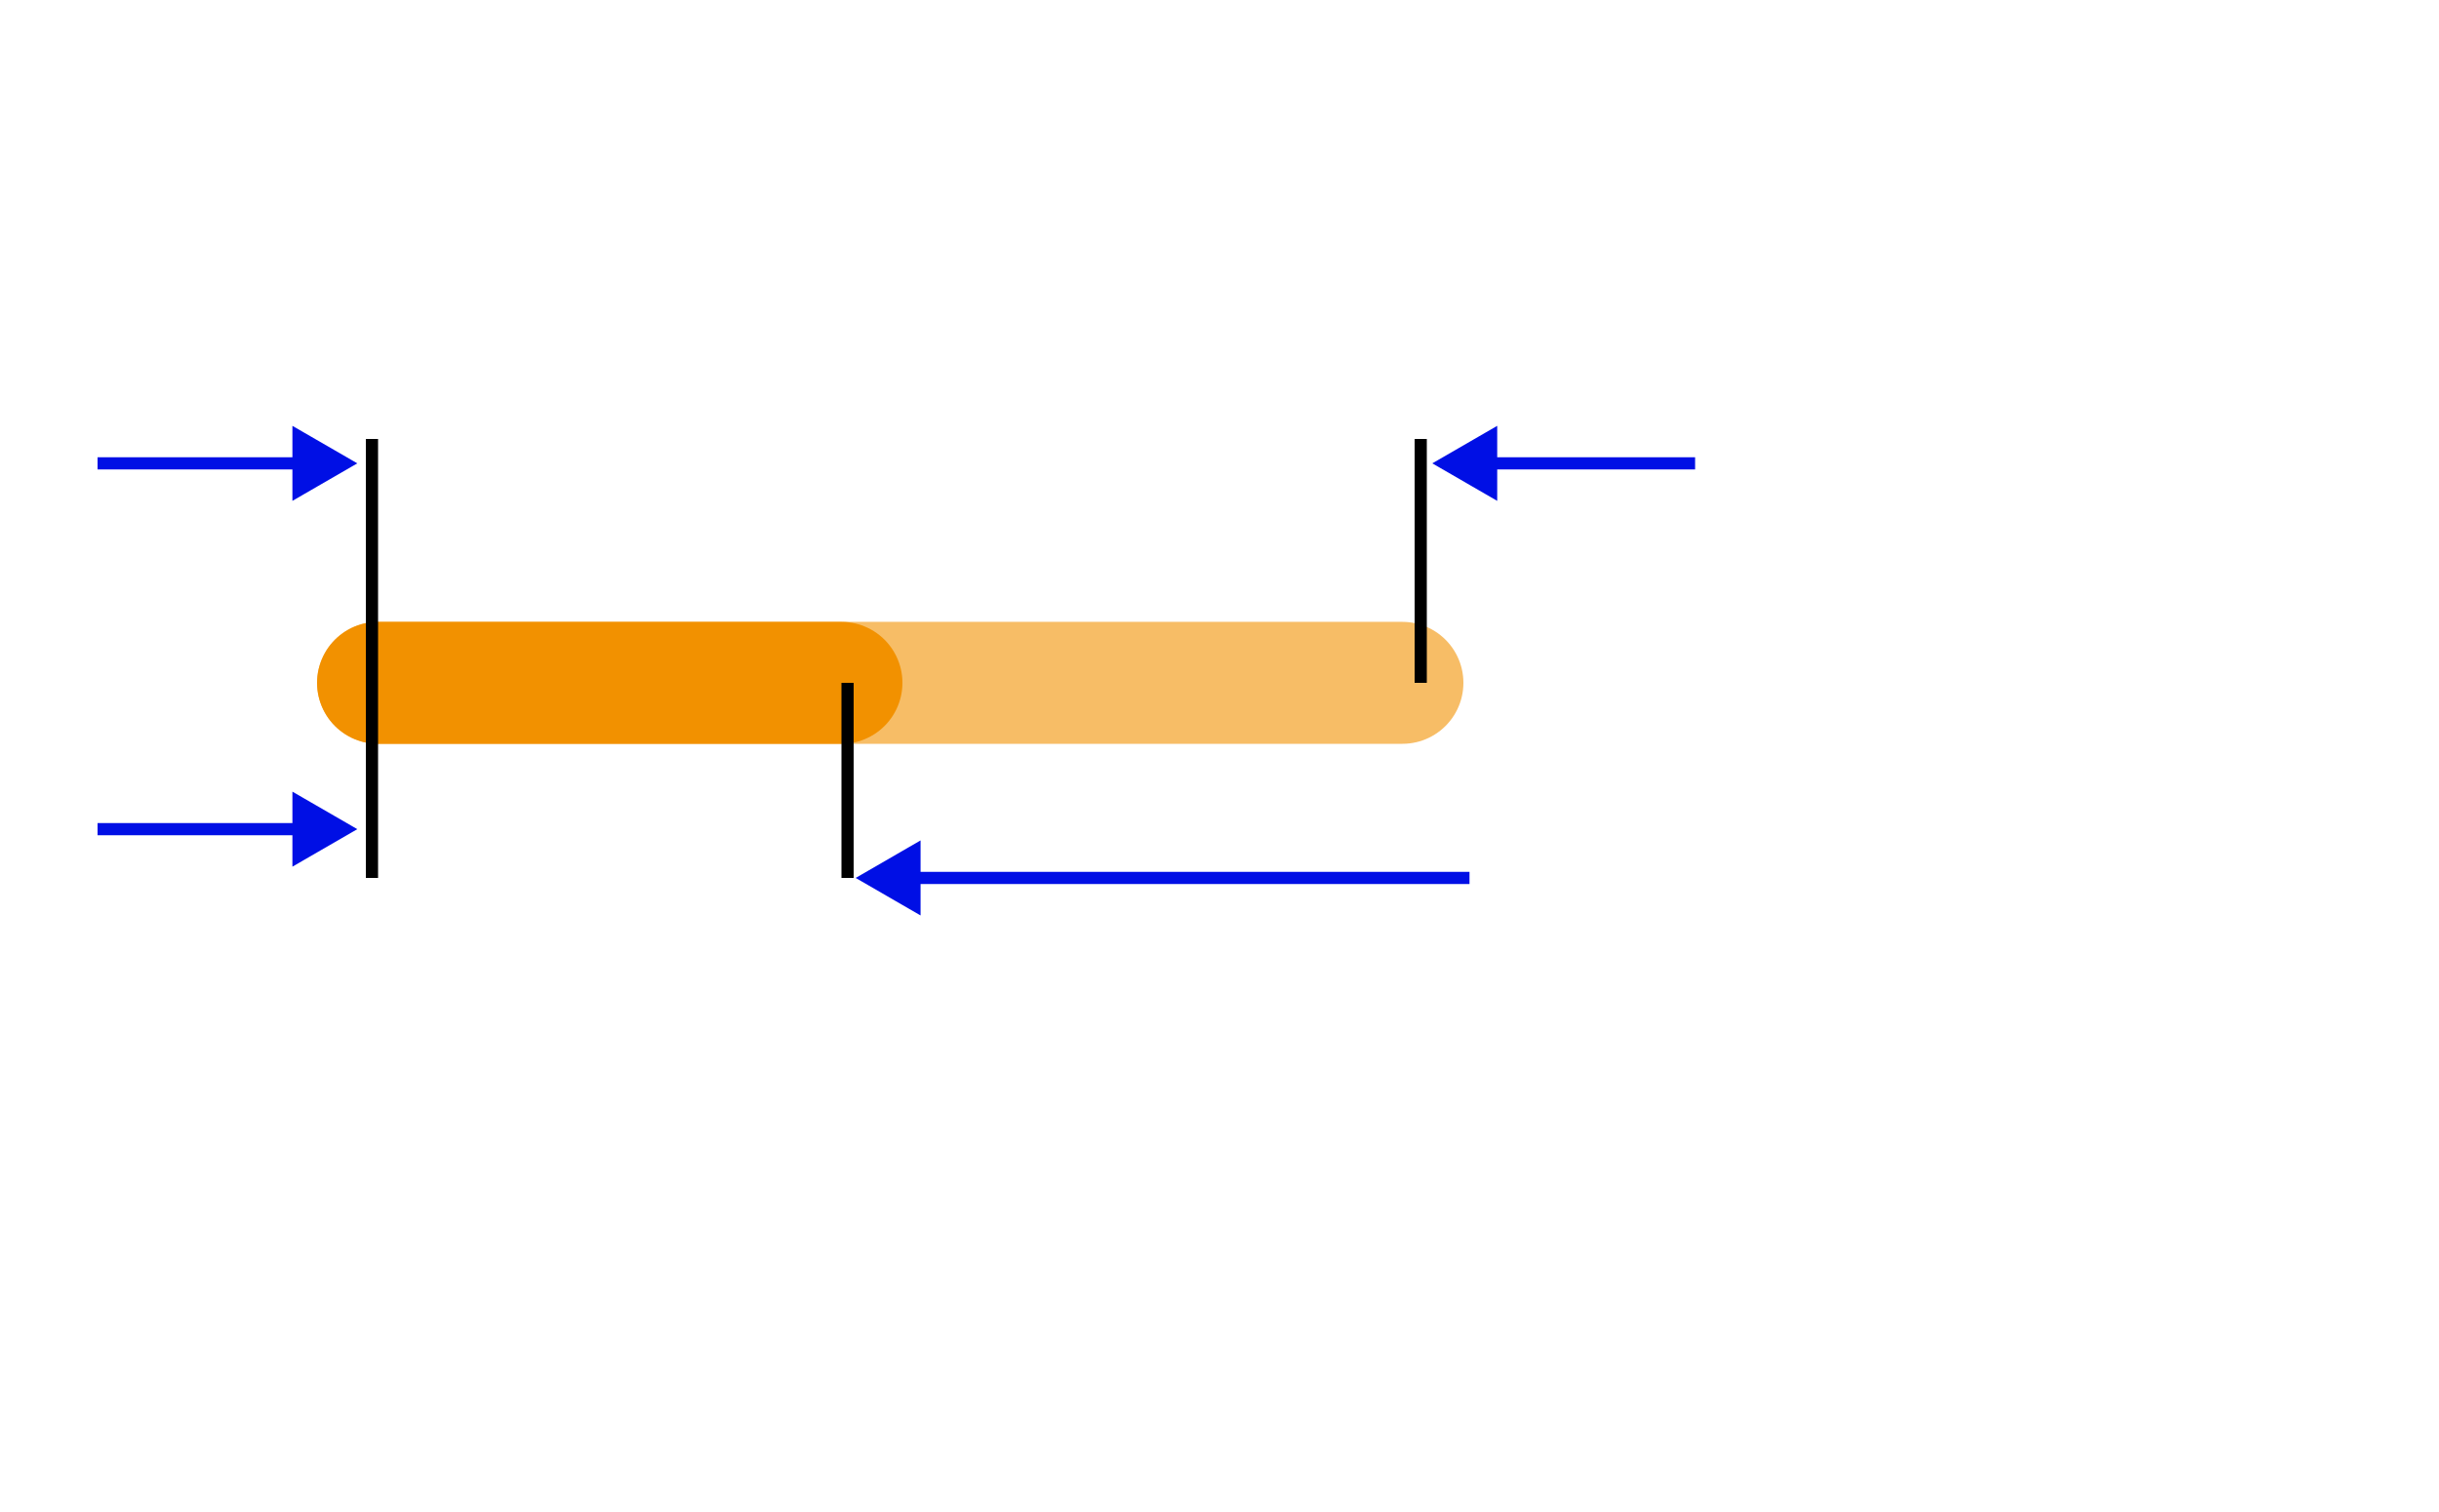
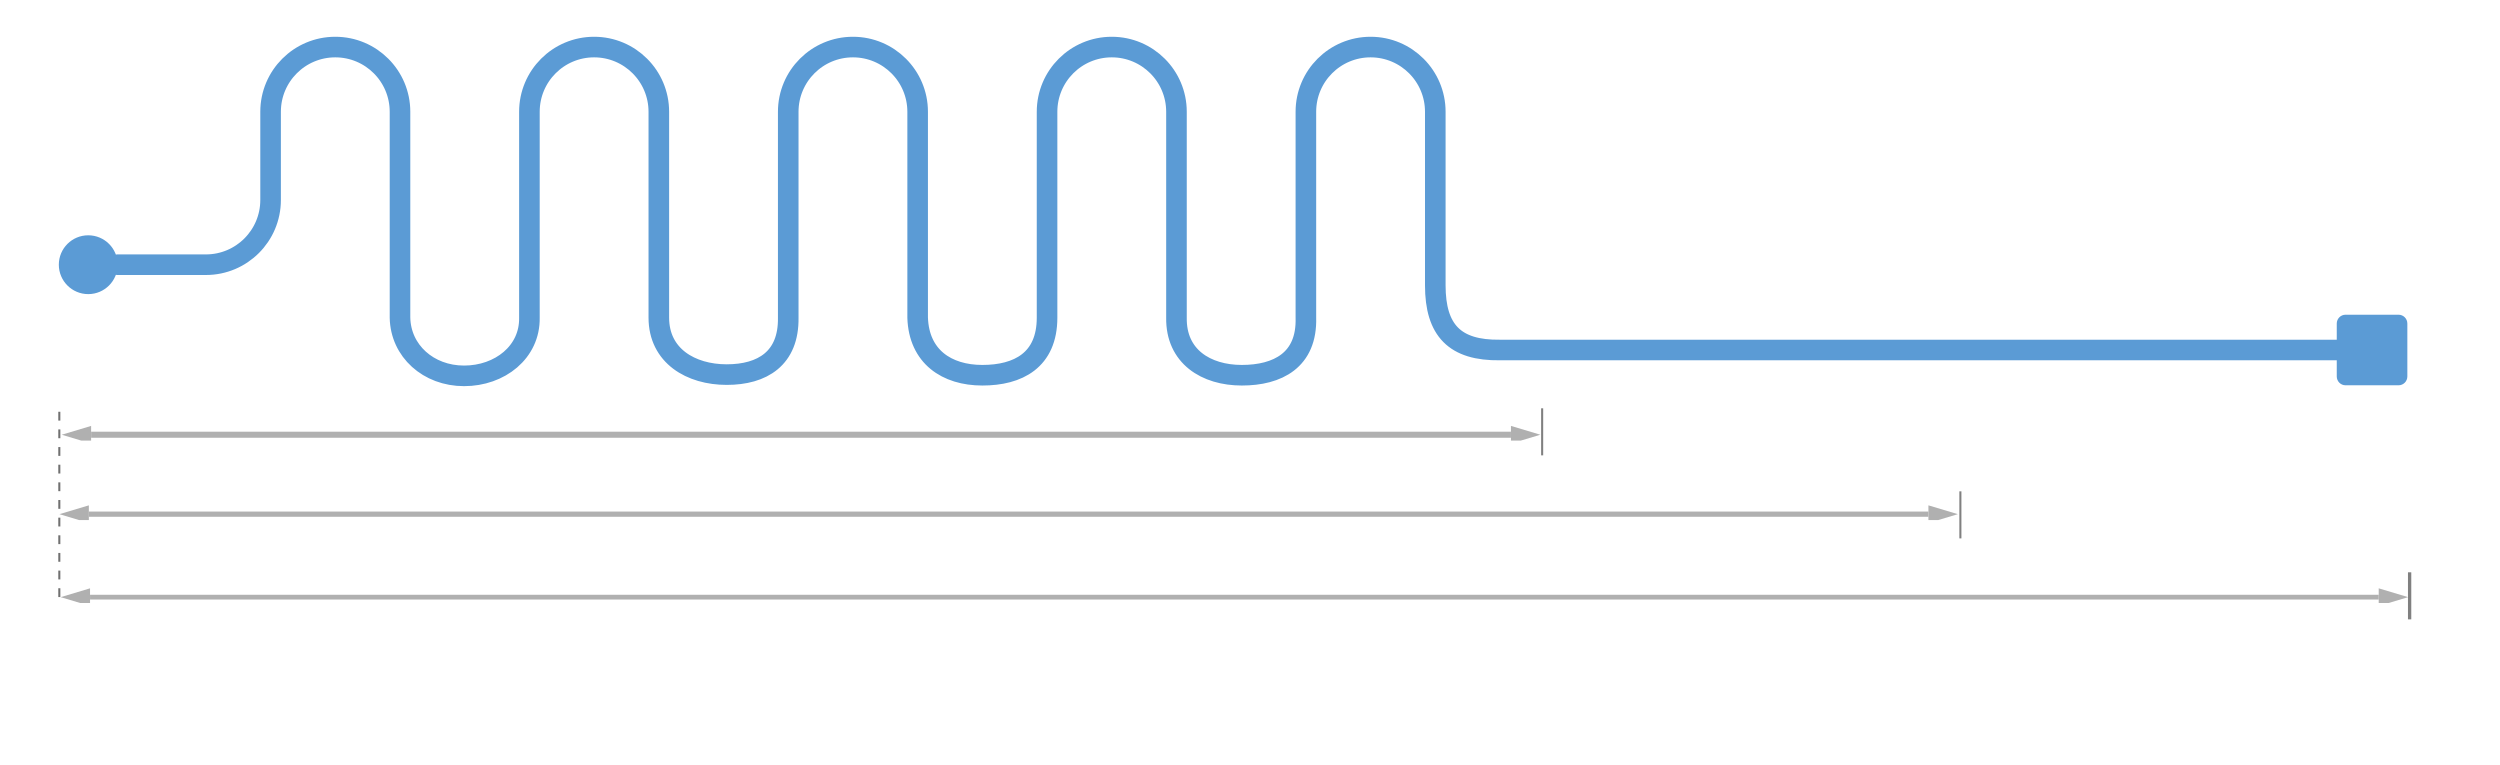
- <svg xmlns="http://www.w3.org/2000/svg" width="400" height="248" viewBox="0 0 105.833 65.617" version="1.1" id="svg5" xml:space="preserve">
+ <svg xmlns="http://www.w3.org/2000/svg" width="850" height="260" viewBox="0 0 850 260" version="1.1" id="svg14">
  <defs id="defs2">
-     <marker style="overflow:visible" id="TriangleStart" refX="0" refY="0" orient="auto-start-reverse" markerWidth="5.324" markerHeight="6.155" viewBox="0 0 5.324 6.155" preserveAspectRatio="xMidYMid">
-       <path transform="scale(0.5)" style="fill:context-stroke;fill-rule:evenodd;stroke:context-stroke;stroke-width:1pt" d="M 5.77,0 -2.88,5 V -5 Z" id="path135" />
+     <marker id="ah-start" markerWidth="10" markerHeight="6" refX="0" refY="4" orient="auto" markerUnits="userSpaceOnUse" viewBox="0 0 10 6" preserveAspectRatio="xMidYMid">
+       <polygon points="0,1 10,4 0,7" fill="#B0B0B0" id="polygon1" />
+     </marker>
+     <marker id="ah-end" markerWidth="10" markerHeight="6" refX="10" refY="4" orient="auto" markerUnits="userSpaceOnUse" viewBox="0 0 10 6" preserveAspectRatio="xMidYMid">
+       <polygon points="10,1 0,4 10,7" fill="#B0B0B0" id="polygon2" />
    </marker>
  </defs>
-   <g id="layer2" style="display:inline" transform="translate(-19.04996,-8.466662)">
-     <path style="opacity:0.598;fill:none;stroke:#f29100;stroke-width:5.292;stroke-linecap:round;stroke-linejoin:miter;stroke-dasharray:none;stroke-opacity:1" d="M 79.904,38.1 H 35.454" id="path18328" />
-     <path style="opacity:1;fill:none;stroke:#f29100;stroke-width:5.292;stroke-linecap:round;stroke-linejoin:miter;stroke-dasharray:none;stroke-opacity:1" d="M 55.562,38.1 H 35.454" id="path19961" />
-   </g>
-   <g id="layer4" transform="translate(3.174997,-2.116666)" style="display:inline">
-     <path style="display:inline;opacity:1;fill:none;stroke:#000fe5;stroke-width:0.529;stroke-linecap:butt;stroke-linejoin:miter;stroke-dasharray:none;stroke-opacity:1;marker-end:url(#TriangleStart)" d="M 60.59,40.217 H 35.832" id="path19963" />
-     <path style="display:inline;fill:none;stroke:#000000;stroke-width:0.529;stroke-linecap:butt;stroke-linejoin:miter;stroke-dasharray:none;stroke-opacity:1" d="M 58.473,31.75 V 21.167" id="path20777" />
-     <path style="display:inline;fill:none;stroke:#000000;stroke-width:0.529;stroke-linecap:butt;stroke-linejoin:miter;stroke-dasharray:none;stroke-opacity:1" d="M 12.965,40.217 V 21.167" id="path3302" />
-     <path style="display:inline;fill:none;stroke:#000000;stroke-width:0.529;stroke-linecap:butt;stroke-linejoin:miter;stroke-dasharray:none;stroke-opacity:1" d="M 33.602,40.217 V 31.75" id="path4042" />
-     <path style="display:inline;opacity:1;fill:none;stroke:#000fe5;stroke-width:0.529;stroke-linecap:butt;stroke-linejoin:miter;stroke-dasharray:none;stroke-opacity:1;marker-end:url(#TriangleStart)" d="m 70.379,22.225 h -9.525" id="path4046" />
-     <path style="display:inline;opacity:1;fill:none;stroke:#000fe5;stroke-width:0.529;stroke-linecap:butt;stroke-linejoin:miter;stroke-dasharray:none;stroke-opacity:1;marker-end:url(#TriangleStart)" d="m 1.058,22.225 9.393,0" id="path4048" />
-     <path style="display:inline;opacity:1;fill:none;stroke:#000fe5;stroke-width:0.529;stroke-linecap:butt;stroke-linejoin:miter;stroke-dasharray:none;stroke-opacity:1;marker-end:url(#TriangleStart)" d="m 1.058,38.1 9.393,0" id="path4050" />
-   </g>
+   <circle cx="30" cy="90" r="10" fill="#5b9bd5" id="circle2" />
+   <rect x="794.497" y="107" width="24" height="24" rx="3" fill="#5b9bd5" id="rect3" />
+   <path d="M 40,90 H 70 C 82.15,90 92,80.15 92,68 V 38 c 0,-12.15 9.85,-22 22,-22 12.15,0 22,9.85 22,22 v 70 c 0.213,11.304 9.637,19.791 21.787,19.791 12.15,0 22.426,-8.061 22.213,-19.791 V 38 c 0,-12.15 9.85,-22 22,-22 12.15,0 22,9.85 22,22 v 70 c 0,13.009 10.916,19.364 23.066,19.364 12.15,0 21.147,-5.502 20.934,-19.364 V 38 c 0,-12.15 9.85,-22 22,-22 12.15,0 22,9.85 22,22 v 70 c 0.426,13.223 9.85,19.578 22,19.578 12.15,0 22,-5.076 22,-19.578 V 38 c 0,-12.15 9.85,-22 22,-22 12.15,0 22,9.85 22,22 v 70 c -0.213,13.223 10.063,19.578 22.213,19.578 12.15,0 22.213,-5.076 21.787,-19.578 V 38 c 0,-12.15 9.85,-22 22,-22 12.15,0 22,9.85 22,22 v 59 c -0.003,15.352 6.648,22.216 22,22 h 285" stroke="#5b9bd5" stroke-width="7" fill="none" stroke-linecap="round" stroke-linejoin="round" id="path4" />
+   <line x1="20.169" y1="140" x2="20.169" y2="204.446" stroke="#707070" stroke-width="0.7" stroke-dasharray="3, 3" id="line5" />
+   <line x1="524.331" y1="138.821" x2="524.331" y2="154.821" stroke="#808080" stroke-width="0.7" id="line6" />
+   <line x1="30.978" y1="147.807" x2="513.721" y2="147.807" stroke="#b0b0b0" stroke-width="2.064" marker-start="url(#ah-start)" marker-end="url(#ah-end)" id="line7" style="marker-start:url(#ah-end);marker-end:url(#ah-start)" />
+   <line x1="666.531" y1="167.055" x2="666.531" y2="183.055" stroke="#808080" stroke-width="0.7" id="line8" />
+   <line x1="30.207" y1="174.817" x2="655.662" y2="174.817" stroke="#b0b0b0" stroke-width="1.778" marker-start="url(#ah-start)" marker-end="url(#ah-end)" id="line9" style="marker-start:url(#ah-end);marker-end:url(#ah-start)" />
+   <line x1="819.271" y1="194.583" x2="819.271" y2="210.583" stroke="#808080" stroke-width="0.7" id="line10" style="stroke-width:1.123;stroke-dasharray:none" />
+   <line x1="30.613" y1="203.03" x2="808.762" y2="203.03" stroke="#b0b0b0" stroke-width="1.617" marker-start="url(#ah-start)" marker-end="url(#ah-end)" id="line11" style="marker-start:url(#ah-end);marker-end:url(#ah-start)" />
</svg>
